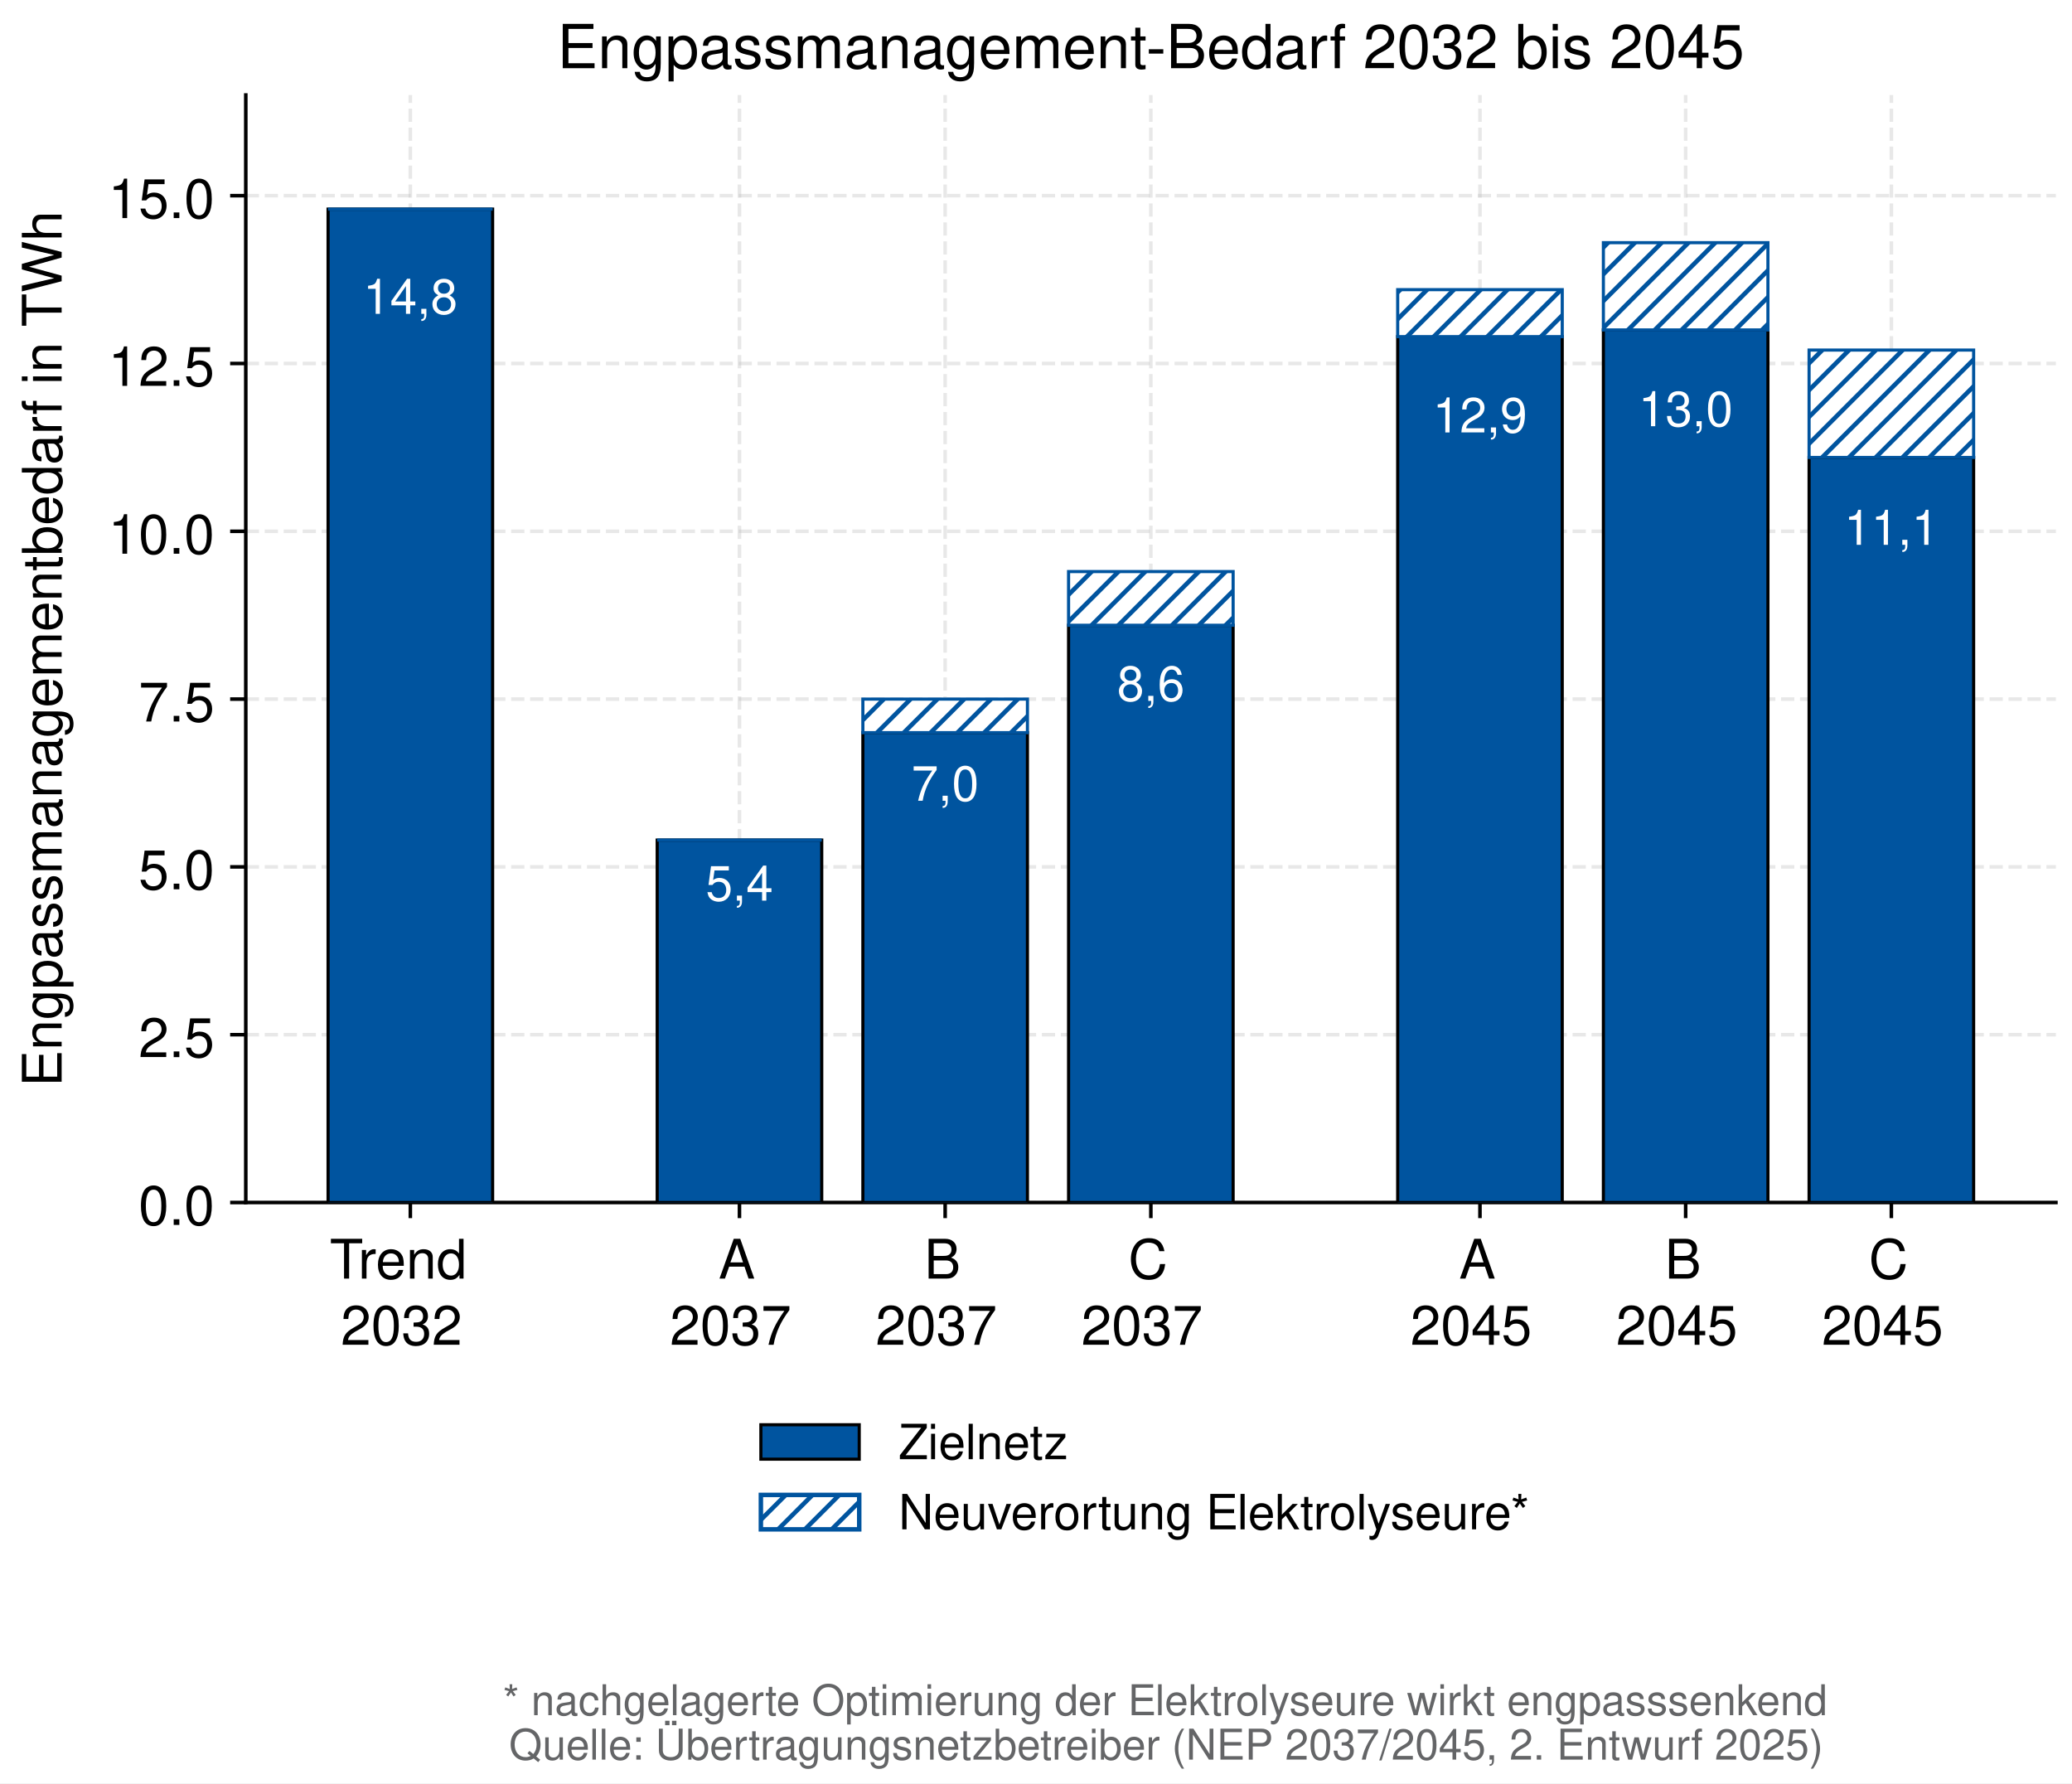
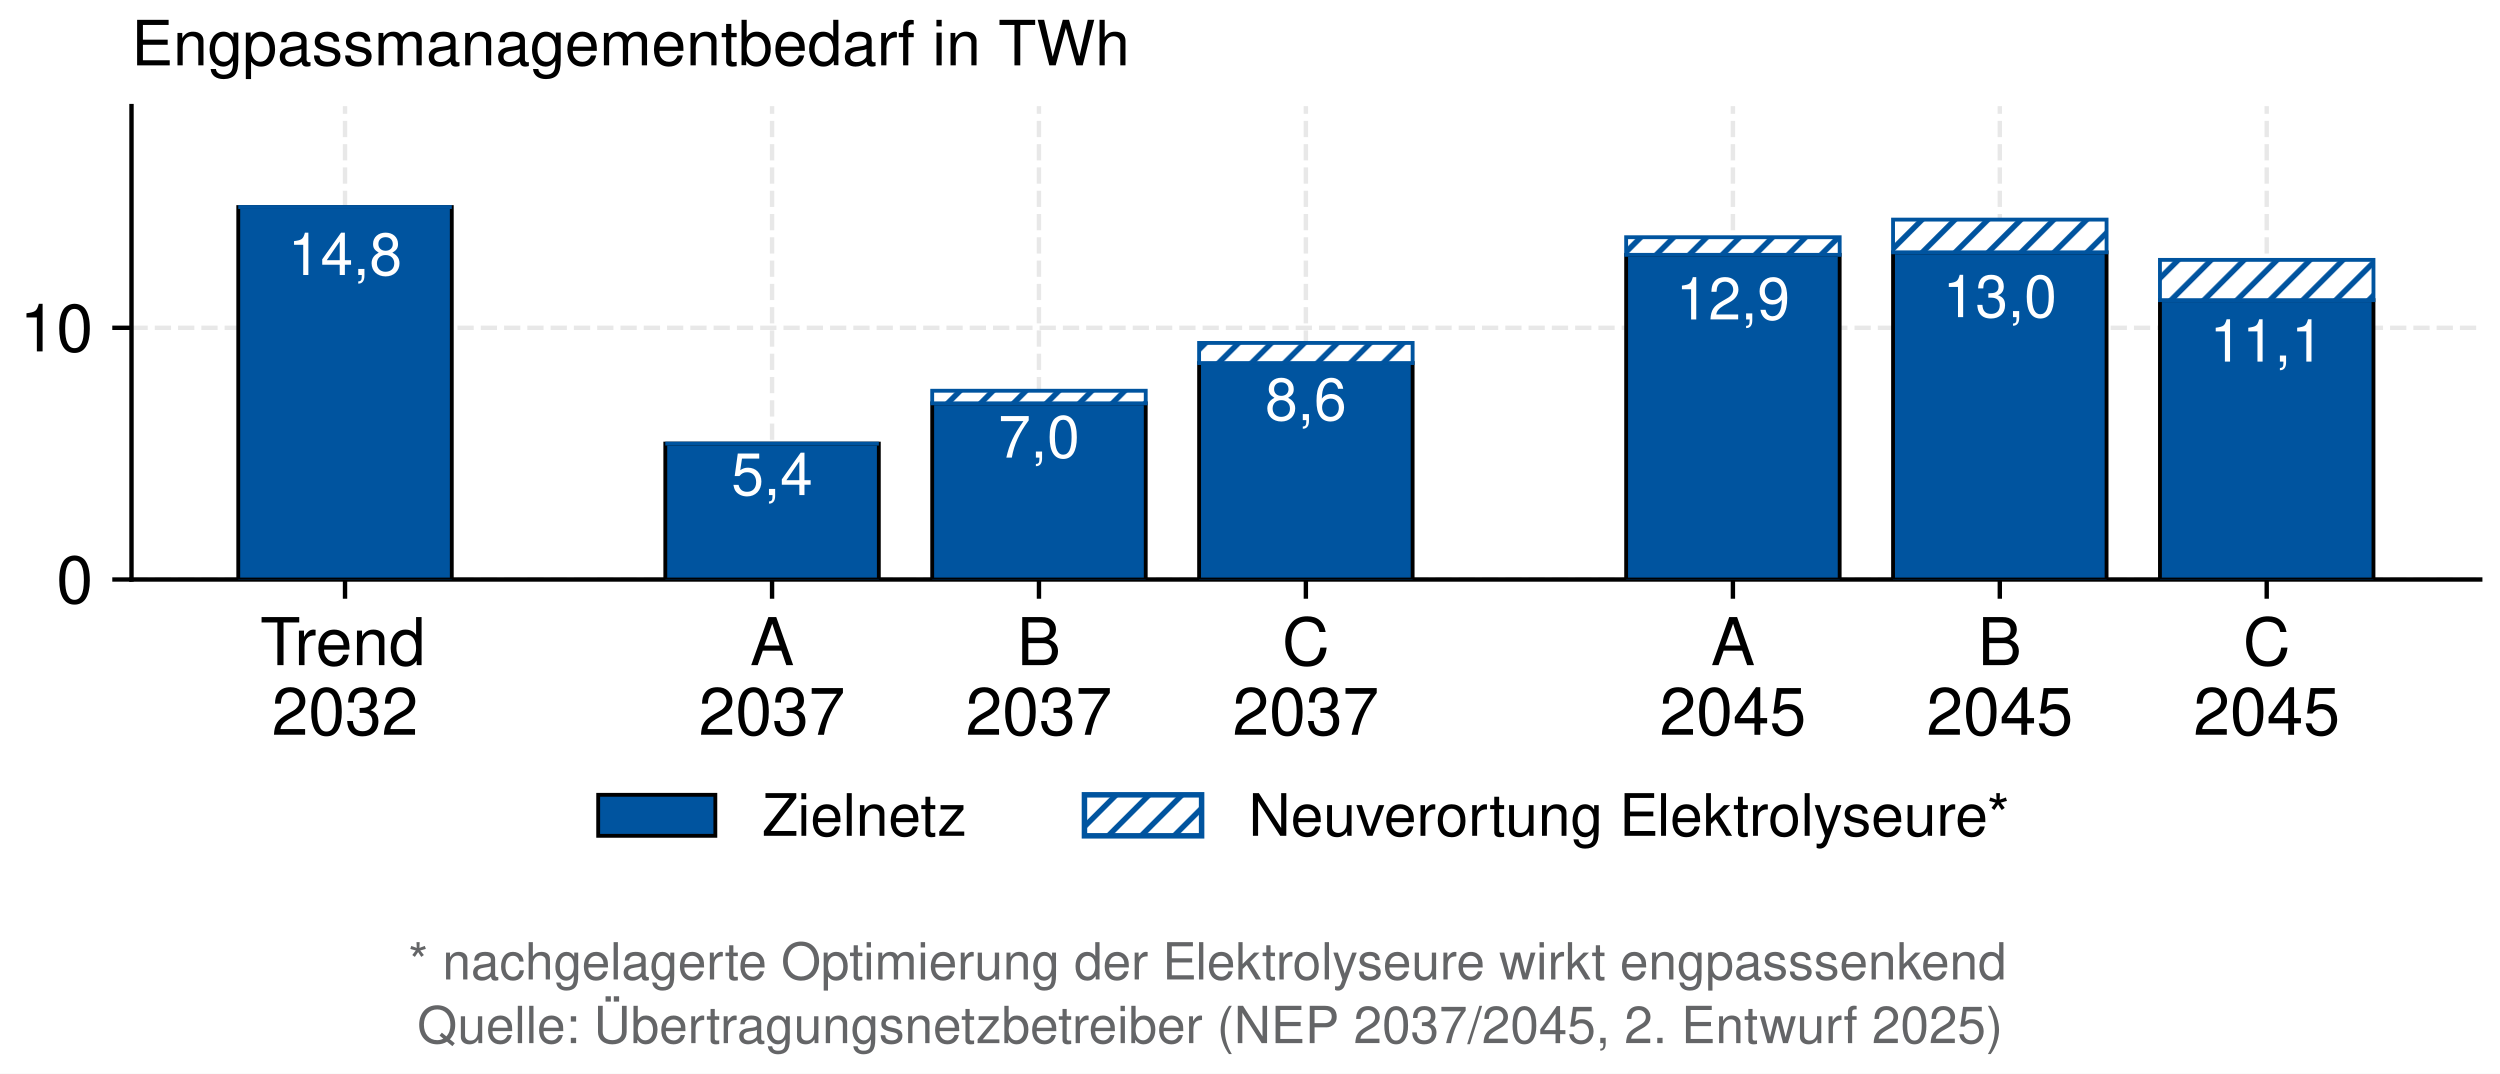
- <svg xmlns="http://www.w3.org/2000/svg" xmlns:xlink="http://www.w3.org/1999/xlink" width="463.503pt" height="398.818pt" viewBox="0 0 463.503 398.818" version="1.1">
+ <svg xmlns="http://www.w3.org/2000/svg" xmlns:xlink="http://www.w3.org/1999/xlink" width="455.244pt" height="195.519pt" viewBox="0 0 455.244 195.519" version="1.1">
  <defs>
    <style type="text/css">*{stroke-linejoin: round; stroke-linecap: butt}</style>
  </defs>
  <g id="figure_1">
    <g id="patch_1">
-       <path d="M 0 398.818  L 463.503 398.818  L 463.503 0  L 0 0  z " style="fill: #ffffff" />
+       <path d="M 0 195.519  L 455.244 195.519  L 455.244 0  L 0 0  z " style="fill: #ffffff" />
    </g>
    <g id="axes_1">
      <g id="patch_2">
-         <path d="M 54.983 268.934  L 459.903 268.934  L 459.903 21.247  L 54.983 21.247  z " style="fill: #ffffff" />
+         <path d="M 23.946 105.526  L 451.644 105.526  L 451.644 19.321  L 23.946 19.321  z " style="fill: #ffffff" />
      </g>
      <g id="matplotlib.axis_1">
        <g id="xtick_1">
          <g id="line2d_1">
-             <path d="M 91.794 268.934  L 91.794 21.247  " clip-path="url(#pac95b166a8)" style="fill: none; stroke-dasharray: 2.96,1.28; stroke-dashoffset: 0; stroke: #b0b0b0; stroke-opacity: 0.3; stroke-width: 0.8" />
+             <path d="M 62.828 105.526  L 62.828 19.321  " clip-path="url(#p4ff8985771)" style="fill: none; stroke-dasharray: 2.96,1.28; stroke-dashoffset: 0; stroke: #b0b0b0; stroke-opacity: 0.3; stroke-width: 0.8" />
          </g>
          <g id="line2d_2">
            <defs>
-               <path id="m0a7186b1b6" d="M 0 0  L 0 3.5  " style="stroke: #000000; stroke-width: 0.8" />
+               <path id="mec679606e9" d="M 0 0  L 0 3.5  " style="stroke: #000000; stroke-width: 0.8" />
            </defs>
            <g>
-               <use xlink:href="#m0a7186b1b6" x="91.794" y="268.934" style="stroke: #000000; stroke-width: 0.8" />
+               <use xlink:href="#mec679606e9" x="62.828" y="105.526" style="stroke: #000000; stroke-width: 0.8" />
            </g>
          </g>
          <g id="text_1">
-             <text style="font-size: 12.218px; font-family: 'Helvetica', 'Nimbus Sans', 'Arial', sans-serif" transform="translate(73.77263 285.9553)">Trend</text>
-             <text style="font-size: 12.218px; font-family: 'Helvetica', 'Nimbus Sans', 'Arial', sans-serif" transform="translate(76.22372 300.7629)">2032</text>
+             <text style="font-size: 12px; font-family: 'Helvetica', 'Nimbus Sans', 'Arial', sans-serif" transform="translate(47.38069 121.1157)">Trend</text>
+             <text style="font-size: 12px; font-family: 'Helvetica', 'Nimbus Sans', 'Arial', sans-serif" transform="translate(49.48162 133.8079)">2032</text>
          </g>
        </g>
        <g id="xtick_2">
          <g id="line2d_3">
-             <path d="M 165.416 268.934  L 165.416 21.247  " clip-path="url(#pac95b166a8)" style="fill: none; stroke-dasharray: 2.96,1.28; stroke-dashoffset: 0; stroke: #b0b0b0; stroke-opacity: 0.3; stroke-width: 0.8" />
+             <path d="M 140.591 105.526  L 140.591 19.321  " clip-path="url(#p4ff8985771)" style="fill: none; stroke-dasharray: 2.96,1.28; stroke-dashoffset: 0; stroke: #b0b0b0; stroke-opacity: 0.3; stroke-width: 0.8" />
          </g>
          <g id="line2d_4">
            <g>
-               <use xlink:href="#m0a7186b1b6" x="165.416" y="268.934" style="stroke: #000000; stroke-width: 0.8" />
+               <use xlink:href="#mec679606e9" x="140.591" y="105.526" style="stroke: #000000; stroke-width: 0.8" />
            </g>
          </g>
          <g id="text_2">
-             <text style="font-size: 12.218px; font-family: 'Helvetica', 'Nimbus Sans', 'Arial', sans-serif" transform="translate(160.7469 285.9553)">A</text>
-             <text style="font-size: 12.218px; font-family: 'Helvetica', 'Nimbus Sans', 'Arial', sans-serif" transform="translate(149.8455 300.7629)">2037</text>
+             <text style="font-size: 12px; font-family: 'Helvetica', 'Nimbus Sans', 'Arial', sans-serif" transform="translate(136.5889 121.1157)">A</text>
+             <text style="font-size: 12px; font-family: 'Helvetica', 'Nimbus Sans', 'Arial', sans-serif" transform="translate(127.2449 133.8079)">2037</text>
          </g>
        </g>
        <g id="xtick_3">
          <g id="line2d_5">
-             <path d="M 211.43 268.934  L 211.43 21.247  " clip-path="url(#pac95b166a8)" style="fill: none; stroke-dasharray: 2.96,1.28; stroke-dashoffset: 0; stroke: #b0b0b0; stroke-opacity: 0.3; stroke-width: 0.8" />
+             <path d="M 189.193 105.526  L 189.193 19.321  " clip-path="url(#p4ff8985771)" style="fill: none; stroke-dasharray: 2.96,1.28; stroke-dashoffset: 0; stroke: #b0b0b0; stroke-opacity: 0.3; stroke-width: 0.8" />
          </g>
          <g id="line2d_6">
            <g>
-               <use xlink:href="#m0a7186b1b6" x="211.43" y="268.934" style="stroke: #000000; stroke-width: 0.8" />
+               <use xlink:href="#mec679606e9" x="189.193" y="105.526" style="stroke: #000000; stroke-width: 0.8" />
            </g>
          </g>
          <g id="text_3">
-             <text style="font-size: 12.218px; font-family: 'Helvetica', 'Nimbus Sans', 'Arial', sans-serif" transform="translate(206.7606 285.9553)">B</text>
-             <text style="font-size: 12.218px; font-family: 'Helvetica', 'Nimbus Sans', 'Arial', sans-serif" transform="translate(195.8592 300.7629)">2037</text>
+             <text style="font-size: 12px; font-family: 'Helvetica', 'Nimbus Sans', 'Arial', sans-serif" transform="translate(185.191 121.1157)">B</text>
+             <text style="font-size: 12px; font-family: 'Helvetica', 'Nimbus Sans', 'Arial', sans-serif" transform="translate(175.8469 133.8079)">2037</text>
          </g>
        </g>
        <g id="xtick_4">
          <g id="line2d_7">
-             <path d="M 257.443 268.934  L 257.443 21.247  " clip-path="url(#pac95b166a8)" style="fill: none; stroke-dasharray: 2.96,1.28; stroke-dashoffset: 0; stroke: #b0b0b0; stroke-opacity: 0.3; stroke-width: 0.8" />
+             <path d="M 237.795 105.526  L 237.795 19.321  " clip-path="url(#p4ff8985771)" style="fill: none; stroke-dasharray: 2.96,1.28; stroke-dashoffset: 0; stroke: #b0b0b0; stroke-opacity: 0.3; stroke-width: 0.8" />
          </g>
          <g id="line2d_8">
            <g>
-               <use xlink:href="#m0a7186b1b6" x="257.443" y="268.934" style="stroke: #000000; stroke-width: 0.8" />
+               <use xlink:href="#mec679606e9" x="237.795" y="105.526" style="stroke: #000000; stroke-width: 0.8" />
            </g>
          </g>
          <g id="text_4">
-             <text style="font-size: 12.218px; font-family: 'Helvetica', 'Nimbus Sans', 'Arial', sans-serif" transform="translate(252.3881 285.9553)">C</text>
-             <text style="font-size: 12.218px; font-family: 'Helvetica', 'Nimbus Sans', 'Arial', sans-serif" transform="translate(241.8728 300.7629)">2037</text>
+             <text style="font-size: 12px; font-family: 'Helvetica', 'Nimbus Sans', 'Arial', sans-serif" transform="translate(233.4621 121.1157)">C</text>
+             <text style="font-size: 12px; font-family: 'Helvetica', 'Nimbus Sans', 'Arial', sans-serif" transform="translate(224.4489 133.8079)">2037</text>
          </g>
        </g>
        <g id="xtick_5">
          <g id="line2d_9">
-             <path d="M 331.065 268.934  L 331.065 21.247  " clip-path="url(#pac95b166a8)" style="fill: none; stroke-dasharray: 2.96,1.28; stroke-dashoffset: 0; stroke: #b0b0b0; stroke-opacity: 0.3; stroke-width: 0.8" />
+             <path d="M 315.558 105.526  L 315.558 19.321  " clip-path="url(#p4ff8985771)" style="fill: none; stroke-dasharray: 2.96,1.28; stroke-dashoffset: 0; stroke: #b0b0b0; stroke-opacity: 0.3; stroke-width: 0.8" />
          </g>
          <g id="line2d_10">
            <g>
-               <use xlink:href="#m0a7186b1b6" x="331.065" y="268.934" style="stroke: #000000; stroke-width: 0.8" />
+               <use xlink:href="#mec679606e9" x="315.558" y="105.526" style="stroke: #000000; stroke-width: 0.8" />
            </g>
          </g>
          <g id="text_5">
-             <text style="font-size: 12.218px; font-family: 'Helvetica', 'Nimbus Sans', 'Arial', sans-serif" transform="translate(326.396 285.9553)">A</text>
-             <text style="font-size: 12.218px; font-family: 'Helvetica', 'Nimbus Sans', 'Arial', sans-serif" transform="translate(315.4946 300.7629)">2045</text>
+             <text style="font-size: 12px; font-family: 'Helvetica', 'Nimbus Sans', 'Arial', sans-serif" transform="translate(311.5562 121.1157)">A</text>
+             <text style="font-size: 12px; font-family: 'Helvetica', 'Nimbus Sans', 'Arial', sans-serif" transform="translate(302.2122 133.8079)">2045</text>
          </g>
        </g>
        <g id="xtick_6">
          <g id="line2d_11">
-             <path d="M 377.079 268.934  L 377.079 21.247  " clip-path="url(#pac95b166a8)" style="fill: none; stroke-dasharray: 2.96,1.28; stroke-dashoffset: 0; stroke: #b0b0b0; stroke-opacity: 0.3; stroke-width: 0.8" />
+             <path d="M 364.16 105.526  L 364.16 19.321  " clip-path="url(#p4ff8985771)" style="fill: none; stroke-dasharray: 2.96,1.28; stroke-dashoffset: 0; stroke: #b0b0b0; stroke-opacity: 0.3; stroke-width: 0.8" />
          </g>
          <g id="line2d_12">
            <g>
-               <use xlink:href="#m0a7186b1b6" x="377.079" y="268.934" style="stroke: #000000; stroke-width: 0.8" />
+               <use xlink:href="#mec679606e9" x="364.16" y="105.526" style="stroke: #000000; stroke-width: 0.8" />
            </g>
          </g>
          <g id="text_6">
-             <text style="font-size: 12.218px; font-family: 'Helvetica', 'Nimbus Sans', 'Arial', sans-serif" transform="translate(372.4097 285.9553)">B</text>
-             <text style="font-size: 12.218px; font-family: 'Helvetica', 'Nimbus Sans', 'Arial', sans-serif" transform="translate(361.5083 300.7629)">2045</text>
+             <text style="font-size: 12px; font-family: 'Helvetica', 'Nimbus Sans', 'Arial', sans-serif" transform="translate(360.1583 121.1157)">B</text>
+             <text style="font-size: 12px; font-family: 'Helvetica', 'Nimbus Sans', 'Arial', sans-serif" transform="translate(350.8142 133.8079)">2045</text>
          </g>
        </g>
        <g id="xtick_7">
          <g id="line2d_13">
-             <path d="M 423.093 268.934  L 423.093 21.247  " clip-path="url(#pac95b166a8)" style="fill: none; stroke-dasharray: 2.96,1.28; stroke-dashoffset: 0; stroke: #b0b0b0; stroke-opacity: 0.3; stroke-width: 0.8" />
+             <path d="M 412.762 105.526  L 412.762 19.321  " clip-path="url(#p4ff8985771)" style="fill: none; stroke-dasharray: 2.96,1.28; stroke-dashoffset: 0; stroke: #b0b0b0; stroke-opacity: 0.3; stroke-width: 0.8" />
          </g>
          <g id="line2d_14">
            <g>
-               <use xlink:href="#m0a7186b1b6" x="423.093" y="268.934" style="stroke: #000000; stroke-width: 0.8" />
+               <use xlink:href="#mec679606e9" x="412.762" y="105.526" style="stroke: #000000; stroke-width: 0.8" />
            </g>
          </g>
          <g id="text_7">
-             <text style="font-size: 12.218px; font-family: 'Helvetica', 'Nimbus Sans', 'Arial', sans-serif" transform="translate(418.0372 285.9553)">C</text>
-             <text style="font-size: 12.218px; font-family: 'Helvetica', 'Nimbus Sans', 'Arial', sans-serif" transform="translate(407.5219 300.7629)">2045</text>
+             <text style="font-size: 12px; font-family: 'Helvetica', 'Nimbus Sans', 'Arial', sans-serif" transform="translate(408.4294 121.1157)">C</text>
+             <text style="font-size: 12px; font-family: 'Helvetica', 'Nimbus Sans', 'Arial', sans-serif" transform="translate(399.4162 133.8079)">2045</text>
          </g>
        </g>
      </g>
      <g id="matplotlib.axis_2">
        <g id="ytick_1">
          <g id="line2d_15">
-             <path d="M 54.983 268.934  L 459.903 268.934  " clip-path="url(#pac95b166a8)" style="fill: none; stroke-dasharray: 2.96,1.28; stroke-dashoffset: 0; stroke: #b0b0b0; stroke-opacity: 0.3; stroke-width: 0.8" />
+             <path d="M 23.946 105.526  L 451.644 105.526  " clip-path="url(#p4ff8985771)" style="fill: none; stroke-dasharray: 2.96,1.28; stroke-dashoffset: 0; stroke: #b0b0b0; stroke-opacity: 0.3; stroke-width: 0.8" />
          </g>
          <g id="line2d_16">
            <defs>
-               <path id="m43d8737e36" d="M 0 0  L -3.5 0  " style="stroke: #000000; stroke-width: 0.8" />
+               <path id="m28952cc0bf" d="M 0 0  L -3.5 0  " style="stroke: #000000; stroke-width: 0.8" />
            </defs>
            <g>
-               <use xlink:href="#m43d8737e36" x="54.983" y="268.934" style="stroke: #000000; stroke-width: 0.8" />
+               <use xlink:href="#m28952cc0bf" x="23.946" y="105.526" style="stroke: #000000; stroke-width: 0.8" />
            </g>
          </g>
          <g id="text_8">
-             <text style="font-size: 12.218px; font-family: 'Helvetica', 'Nimbus Sans', 'Arial', sans-serif; text-anchor: end" x="47.983" y="273.945" transform="rotate(-0 47.98344 273.9448)">0.0</text>
+             <text style="font-size: 12px; font-family: 'Helvetica', 'Nimbus Sans', 'Arial', sans-serif; text-anchor: end" x="16.946" y="109.821" transform="rotate(-0 16.94625 109.821)">0</text>
          </g>
        </g>
        <g id="ytick_2">
          <g id="line2d_17">
-             <path d="M 54.983 231.406  L 459.903 231.406  " clip-path="url(#pac95b166a8)" style="fill: none; stroke-dasharray: 2.96,1.28; stroke-dashoffset: 0; stroke: #b0b0b0; stroke-opacity: 0.3; stroke-width: 0.8" />
+             <path d="M 23.946 59.697  L 451.644 59.697  " clip-path="url(#p4ff8985771)" style="fill: none; stroke-dasharray: 2.96,1.28; stroke-dashoffset: 0; stroke: #b0b0b0; stroke-opacity: 0.3; stroke-width: 0.8" />
          </g>
          <g id="line2d_18">
            <g>
-               <use xlink:href="#m43d8737e36" x="54.983" y="231.406" style="stroke: #000000; stroke-width: 0.8" />
+               <use xlink:href="#m28952cc0bf" x="23.946" y="59.697" style="stroke: #000000; stroke-width: 0.8" />
            </g>
          </g>
          <g id="text_9">
-             <text style="font-size: 12.218px; font-family: 'Helvetica', 'Nimbus Sans', 'Arial', sans-serif; text-anchor: end" x="47.983" y="236.417" transform="rotate(-0 47.98344 236.4165)">2.5</text>
-           </g>
-         </g>
-         <g id="ytick_3">
-           <g id="line2d_19">
-             <path d="M 54.983 193.878  L 459.903 193.878  " clip-path="url(#pac95b166a8)" style="fill: none; stroke-dasharray: 2.96,1.28; stroke-dashoffset: 0; stroke: #b0b0b0; stroke-opacity: 0.3; stroke-width: 0.8" />
-           </g>
-           <g id="line2d_20">
-             <g>
-               <use xlink:href="#m43d8737e36" x="54.983" y="193.878" style="stroke: #000000; stroke-width: 0.8" />
-             </g>
-           </g>
-           <g id="text_10">
-             <text style="font-size: 12.218px; font-family: 'Helvetica', 'Nimbus Sans', 'Arial', sans-serif; text-anchor: end" x="47.983" y="198.888" transform="rotate(-0 47.98344 198.8882)">5.0</text>
-           </g>
-         </g>
-         <g id="ytick_4">
-           <g id="line2d_21">
-             <path d="M 54.983 156.349  L 459.903 156.349  " clip-path="url(#pac95b166a8)" style="fill: none; stroke-dasharray: 2.96,1.28; stroke-dashoffset: 0; stroke: #b0b0b0; stroke-opacity: 0.3; stroke-width: 0.8" />
-           </g>
-           <g id="line2d_22">
-             <g>
-               <use xlink:href="#m43d8737e36" x="54.983" y="156.349" style="stroke: #000000; stroke-width: 0.8" />
-             </g>
-           </g>
-           <g id="text_11">
-             <text style="font-size: 12.218px; font-family: 'Helvetica', 'Nimbus Sans', 'Arial', sans-serif; text-anchor: end" x="47.983" y="161.36" transform="rotate(-0 47.98344 161.3599)">7.5</text>
-           </g>
-         </g>
-         <g id="ytick_5">
-           <g id="line2d_23">
-             <path d="M 54.983 118.821  L 459.903 118.821  " clip-path="url(#pac95b166a8)" style="fill: none; stroke-dasharray: 2.96,1.28; stroke-dashoffset: 0; stroke: #b0b0b0; stroke-opacity: 0.3; stroke-width: 0.8" />
-           </g>
-           <g id="line2d_24">
-             <g>
-               <use xlink:href="#m43d8737e36" x="54.983" y="118.821" style="stroke: #000000; stroke-width: 0.8" />
-             </g>
-           </g>
-           <g id="text_12">
-             <text style="font-size: 12.218px; font-family: 'Helvetica', 'Nimbus Sans', 'Arial', sans-serif; text-anchor: end" x="47.983" y="123.832" transform="rotate(-0 47.98344 123.8316)">10.0</text>
-           </g>
-         </g>
-         <g id="ytick_6">
-           <g id="line2d_25">
-             <path d="M 54.983 81.293  L 459.903 81.293  " clip-path="url(#pac95b166a8)" style="fill: none; stroke-dasharray: 2.96,1.28; stroke-dashoffset: 0; stroke: #b0b0b0; stroke-opacity: 0.3; stroke-width: 0.8" />
-           </g>
-           <g id="line2d_26">
-             <g>
-               <use xlink:href="#m43d8737e36" x="54.983" y="81.293" style="stroke: #000000; stroke-width: 0.8" />
-             </g>
-           </g>
-           <g id="text_13">
-             <text style="font-size: 12.218px; font-family: 'Helvetica', 'Nimbus Sans', 'Arial', sans-serif; text-anchor: end" x="47.983" y="86.303" transform="rotate(-0 47.98344 86.30327)">12.5</text>
-           </g>
-         </g>
-         <g id="ytick_7">
-           <g id="line2d_27">
-             <path d="M 54.983 43.764  L 459.903 43.764  " clip-path="url(#pac95b166a8)" style="fill: none; stroke-dasharray: 2.96,1.28; stroke-dashoffset: 0; stroke: #b0b0b0; stroke-opacity: 0.3; stroke-width: 0.8" />
-           </g>
-           <g id="line2d_28">
-             <g>
-               <use xlink:href="#m43d8737e36" x="54.983" y="43.764" style="stroke: #000000; stroke-width: 0.8" />
-             </g>
-           </g>
-           <g id="text_14">
-             <text style="font-size: 12.218px; font-family: 'Helvetica', 'Nimbus Sans', 'Arial', sans-serif; text-anchor: end" x="47.983" y="48.775" transform="rotate(-0 47.98344 48.77496)">15.0</text>
-           </g>
-         </g>
-         <g id="text_15">
-           <text style="font-size: 12.218px; font-family: 'Helvetica', 'Nimbus Sans', 'Arial', sans-serif; text-anchor: middle" x="13.792" y="145.091" transform="rotate(-90 13.79156 145.0909)">Engpassmanagementbedarf in TWh</text>
+             <text style="font-size: 12px; font-family: 'Helvetica', 'Nimbus Sans', 'Arial', sans-serif; text-anchor: end" x="16.946" y="63.992" transform="rotate(-0 16.94625 63.99163)">10</text>
+           </g>
        </g>
      </g>
      <g id="patch_3">
-         <path d="M 54.983 268.934  L 54.983 21.247  " style="fill: none; stroke: #000000; stroke-width: 0.8; stroke-linejoin: miter; stroke-linecap: square" />
+         <path d="M 23.946 105.526  L 23.946 19.321  " style="fill: none; stroke: #000000; stroke-width: 0.8; stroke-linejoin: miter; stroke-linecap: square" />
      </g>
      <g id="patch_4">
-         <path d="M 54.983 268.934  L 459.903 268.934  " style="fill: none; stroke: #000000; stroke-width: 0.8; stroke-linejoin: miter; stroke-linecap: square" />
+         <path d="M 23.946 105.526  L 451.644 105.526  " style="fill: none; stroke: #000000; stroke-width: 0.8; stroke-linejoin: miter; stroke-linecap: square" />
      </g>
      <g id="patch_5">
-         <path d="M 73.389 268.934  L 110.2 268.934  L 110.2 46.767  L 73.389 46.767  z " clip-path="url(#pac95b166a8)" style="fill: #00549f; stroke: #000000; stroke-width: 0.7; stroke-linejoin: miter" />
+         <path d="M 43.387 105.526  L 82.269 105.526  L 82.269 37.699  L 43.387 37.699  z " clip-path="url(#p4ff8985771)" style="fill: #00549f; stroke: #000000; stroke-width: 0.7; stroke-linejoin: miter" />
      </g>
      <g id="patch_6">
-         <path d="M 147.011 268.934  L 183.822 268.934  L 183.822 187.873  L 147.011 187.873  z " clip-path="url(#pac95b166a8)" style="fill: #00549f; stroke: #000000; stroke-width: 0.7; stroke-linejoin: miter" />
+         <path d="M 121.15 105.526  L 160.032 105.526  L 160.032 80.778  L 121.15 80.778  z " clip-path="url(#p4ff8985771)" style="fill: #00549f; stroke: #000000; stroke-width: 0.7; stroke-linejoin: miter" />
      </g>
      <g id="patch_7">
-         <path d="M 193.024 268.934  L 229.835 268.934  L 229.835 163.855  L 193.024 163.855  z " clip-path="url(#pac95b166a8)" style="fill: #00549f; stroke: #000000; stroke-width: 0.7; stroke-linejoin: miter" />
+         <path d="M 169.752 105.526  L 208.634 105.526  L 208.634 73.446  L 169.752 73.446  z " clip-path="url(#p4ff8985771)" style="fill: #00549f; stroke: #000000; stroke-width: 0.7; stroke-linejoin: miter" />
      </g>
      <g id="patch_8">
-         <path d="M 239.038 268.934  L 275.849 268.934  L 275.849 139.837  L 239.038 139.837  z " clip-path="url(#pac95b166a8)" style="fill: #00549f; stroke: #000000; stroke-width: 0.7; stroke-linejoin: miter" />
+         <path d="M 218.354 105.526  L 257.236 105.526  L 257.236 66.113  L 218.354 66.113  z " clip-path="url(#p4ff8985771)" style="fill: #00549f; stroke: #000000; stroke-width: 0.7; stroke-linejoin: miter" />
      </g>
      <g id="patch_9">
-         <path d="M 312.66 268.934  L 349.471 268.934  L 349.471 75.288  L 312.66 75.288  z " clip-path="url(#pac95b166a8)" style="fill: #00549f; stroke: #000000; stroke-width: 0.7; stroke-linejoin: miter" />
+         <path d="M 296.118 105.526  L 334.999 105.526  L 334.999 46.406  L 296.118 46.406  z " clip-path="url(#p4ff8985771)" style="fill: #00549f; stroke: #000000; stroke-width: 0.7; stroke-linejoin: miter" />
      </g>
      <g id="patch_10">
-         <path d="M 358.673 268.934  L 395.484 268.934  L 395.484 73.787  L 358.673 73.787  z " clip-path="url(#pac95b166a8)" style="fill: #00549f; stroke: #000000; stroke-width: 0.7; stroke-linejoin: miter" />
+         <path d="M 344.72 105.526  L 383.601 105.526  L 383.601 45.948  L 344.72 45.948  z " clip-path="url(#p4ff8985771)" style="fill: #00549f; stroke: #000000; stroke-width: 0.7; stroke-linejoin: miter" />
      </g>
      <g id="patch_11">
-         <path d="M 404.687 268.934  L 441.498 268.934  L 441.498 102.309  L 404.687 102.309  z " clip-path="url(#pac95b166a8)" style="fill: #00549f; stroke: #000000; stroke-width: 0.7; stroke-linejoin: miter" />
+         <path d="M 393.322 105.526  L 432.203 105.526  L 432.203 54.656  L 393.322 54.656  z " clip-path="url(#p4ff8985771)" style="fill: #00549f; stroke: #000000; stroke-width: 0.7; stroke-linejoin: miter" />
      </g>
      <g id="patch_12">
-         <path d="M 73.389 46.767  L 110.2 46.767  L 110.2 46.767  L 73.389 46.767  z " clip-path="url(#pac95b166a8)" style="fill: url(#h8d0c86270a); stroke: #00549f; stroke-width: 0.7; stroke-linejoin: miter" />
+         <path d="M 43.387 37.699  L 82.269 37.699  L 82.269 37.699  L 43.387 37.699  z " clip-path="url(#p4ff8985771)" style="fill: url(#hadeb744eab); stroke: #00549f; stroke-width: 0.7; stroke-linejoin: miter" />
      </g>
      <g id="patch_13">
-         <path d="M 147.011 187.873  L 183.822 187.873  L 183.822 187.873  L 147.011 187.873  z " clip-path="url(#pac95b166a8)" style="fill: url(#h8d0c86270a); stroke: #00549f; stroke-width: 0.7; stroke-linejoin: miter" />
+         <path d="M 121.15 80.778  L 160.032 80.778  L 160.032 80.778  L 121.15 80.778  z " clip-path="url(#p4ff8985771)" style="fill: url(#hadeb744eab); stroke: #00549f; stroke-width: 0.7; stroke-linejoin: miter" />
      </g>
      <g id="patch_14">
-         <path d="M 193.024 163.855  L 229.835 163.855  L 229.835 156.349  L 193.024 156.349  z " clip-path="url(#pac95b166a8)" style="fill: url(#h8d0c86270a); stroke: #00549f; stroke-width: 0.7; stroke-linejoin: miter" />
+         <path d="M 169.752 73.446  L 208.634 73.446  L 208.634 71.154  L 169.752 71.154  z " clip-path="url(#p4ff8985771)" style="fill: url(#hadeb744eab); stroke: #00549f; stroke-width: 0.7; stroke-linejoin: miter" />
      </g>
      <g id="patch_15">
-         <path d="M 239.038 139.837  L 275.849 139.837  L 275.849 127.828  L 239.038 127.828  z " clip-path="url(#pac95b166a8)" style="fill: url(#h8d0c86270a); stroke: #00549f; stroke-width: 0.7; stroke-linejoin: miter" />
+         <path d="M 218.354 66.113  L 257.236 66.113  L 257.236 62.447  L 218.354 62.447  z " clip-path="url(#p4ff8985771)" style="fill: url(#hadeb744eab); stroke: #00549f; stroke-width: 0.7; stroke-linejoin: miter" />
      </g>
      <g id="patch_16">
-         <path d="M 312.66 75.288  L 349.471 75.288  L 349.471 64.78  L 312.66 64.78  z " clip-path="url(#pac95b166a8)" style="fill: url(#h8d0c86270a); stroke: #00549f; stroke-width: 0.7; stroke-linejoin: miter" />
+         <path d="M 296.118 46.406  L 334.999 46.406  L 334.999 43.198  L 296.118 43.198  z " clip-path="url(#p4ff8985771)" style="fill: url(#hadeb744eab); stroke: #00549f; stroke-width: 0.7; stroke-linejoin: miter" />
      </g>
      <g id="patch_17">
-         <path d="M 358.673 73.787  L 395.484 73.787  L 395.484 54.272  L 358.673 54.272  z " clip-path="url(#pac95b166a8)" style="fill: url(#h8d0c86270a); stroke: #00549f; stroke-width: 0.7; stroke-linejoin: miter" />
+         <path d="M 344.72 45.948  L 383.601 45.948  L 383.601 39.99  L 344.72 39.99  z " clip-path="url(#p4ff8985771)" style="fill: url(#hadeb744eab); stroke: #00549f; stroke-width: 0.7; stroke-linejoin: miter" />
      </g>
      <g id="patch_18">
-         <path d="M 404.687 102.309  L 441.498 102.309  L 441.498 78.291  L 404.687 78.291  z " clip-path="url(#pac95b166a8)" style="fill: url(#h8d0c86270a); stroke: #00549f; stroke-width: 0.7; stroke-linejoin: miter" />
+         <path d="M 393.322 54.656  L 432.203 54.656  L 432.203 47.323  L 393.322 47.323  z " clip-path="url(#p4ff8985771)" style="fill: url(#hadeb744eab); stroke: #00549f; stroke-width: 0.7; stroke-linejoin: miter" />
+       </g>
+       <g id="text_10">
+         <g transform="translate(23.94625 11.90222) scale(0.12 -0.12)">
+           <defs>
+             <path id="NimbusSanL-Regu-45" d="M 1171 2112  L 3712 2112  L 3712 2636  L 1171 2636  L 1171 4147  L 3808 4147  L 3808 4672  L 576 4672  L 576 0  L 3923 0  L 3923 524  L 1171 524  L 1171 2112  z " transform="scale(0.015625)" />
+             <path id="NimbusSanL-Regu-6e" d="M 448 3328  L 448 0  L 986 0  L 986 1835  C 986 2539 1344 2988 1894 2988  C 2317 2988 2586 2732 2586 2328  L 2586 0  L 3117 0  L 3117 2539  C 3117 3097 2701 3456 2054 3456  C 1555 3456 1235 3263 941 2796  L 941 3328  L 448 3328  z " transform="scale(0.015625)" />
+             <path id="NimbusSanL-Regu-67" d="M 2637 3359  L 2637 2873  C 2368 3270 2042 3456 1613 3456  C 762 3456 186 2714 186 1632  C 186 1084 333 638 608 320  C 858 38 1216 -128 1568 -128  C 1990 -128 2285 51 2586 473  L 2586 300  C 2586 -155 2528 -441 2394 -634  C 2253 -841 1978 -960 1651 -960  C 1408 -960 1190 -894 1043 -774  C 922 -674 870 -581 838 -375  L 294 -375  C 352 -1031 845 -1408 1632 -1408  C 2131 -1408 2560 -1248 2778 -980  C 3034 -661 3130 -222 3130 568  L 3130 3359  L 2637 3359  z M 1670 2963  C 2246 2963 2586 2479 2586 1644  C 2586 848 2240 364 1677 364  C 1094 364 742 855 742 1663  C 742 2466 1101 2963 1670 2963  z " transform="scale(0.015625)" />
+             <path id="NimbusSanL-Regu-70" d="M 346 -1408  L 883 -1408  L 883 371  C 1165 25 1478 -128 1914 -128  C 2778 -128 3347 568 3347 1632  C 3347 2752 2797 3456 1907 3456  C 1453 3456 1088 3251 838 2854  L 838 3359  L 346 3359  L 346 -1408  z M 1818 2956  C 2406 2956 2790 2440 2790 1644  C 2790 887 2400 371 1818 371  C 1254 371 883 880 883 1663  C 883 2447 1254 2956 1818 2956  z " transform="scale(0.015625)" />
+             <path id="NimbusSanL-Regu-61" d="M 3424 332  C 3366 320 3341 320 3309 320  C 3123 320 3021 415 3021 581  L 3021 2542  C 3021 3135 2586 3456 1760 3456  C 1274 3456 870 3315 646 3065  C 493 2893 429 2702 416 2370  L 954 2370  C 998 2778 1242 2963 1741 2963  C 2221 2963 2490 2784 2490 2466  L 2490 2326  C 2490 2103 2355 2007 1933 1956  C 1178 1861 1062 1835 858 1753  C 467 1593 269 1294 269 861  C 269 256 691 -128 1370 -128  C 1792 -128 2131 19 2509 364  C 2547 25 2714 -128 3059 -128  C 3168 -128 3251 -116 3424 -71  L 3424 332  z M 2490 1071  C 2490 893 2438 785 2278 638  C 2061 441 1798 339 1485 339  C 1069 339 826 536 826 874  C 826 1224 1062 1402 1632 1485  C 2195 1562 2310 1587 2490 1670  L 2490 1071  z " transform="scale(0.015625)" />
+             <path id="NimbusSanL-Regu-73" d="M 2803 2428  C 2797 3084 2362 3456 1587 3456  C 806 3456 301 3052 301 2434  C 301 1912 570 1663 1363 1472  L 1862 1351  C 2234 1262 2381 1129 2381 887  C 2381 574 2067 364 1600 364  C 1312 364 1069 447 934 587  C 851 683 813 778 781 1014  L 218 1014  C 243 243 678 -128 1555 -128  C 2400 -128 2938 288 2938 931  C 2938 1428 2656 1702 1990 1861  L 1478 1982  C 1043 2084 858 2224 858 2459  C 858 2765 1133 2963 1568 2963  C 1997 2963 2227 2778 2240 2428  L 2803 2428  z " transform="scale(0.015625)" />
+             <path id="NimbusSanL-Regu-6d" d="M 448 3328  L 448 0  L 986 0  L 986 2089  C 986 2597 1338 2988 1773 2988  C 2170 2988 2394 2744 2394 2315  L 2394 0  L 2931 0  L 2931 2109  C 2931 2597 3283 2988 3718 2988  C 4109 2988 4339 2738 4339 2315  L 4339 0  L 4877 0  L 4877 2520  C 4877 3123 4531 3456 3904 3456  C 3456 3456 3187 3321 2874 2943  C 2675 3302 2406 3456 1971 3456  C 1523 3456 1229 3289 941 2886  L 941 3328  L 448 3328  z " transform="scale(0.015625)" />
+             <path id="NimbusSanL-Regu-65" d="M 3283 1484  C 3283 1998 3245 2311 3149 2565  C 2931 3123 2419 3456 1792 3456  C 858 3456 256 2734 256 1619  C 256 545 838 -128 1779 -128  C 2547 -128 3078 307 3213 1018  L 2675 1018  C 2528 588 2227 364 1798 364  C 1459 364 1171 514 992 787  C 864 974 819 1161 813 1484  L 3283 1484  z M 826 1920  C 870 2552 1248 2963 1786 2963  C 2310 2963 2714 2519 2714 1959  C 2714 1946 2714 1933 2707 1920  L 826 1920  z " transform="scale(0.015625)" />
+             <path id="NimbusSanL-Regu-74" d="M 1626 3328  L 1075 3328  L 1075 4249  L 544 4249  L 544 3328  L 90 3328  L 90 2892  L 544 2892  L 544 402  C 544 64 774 -128 1190 -128  C 1318 -128 1446 -116 1626 -84  L 1626 364  C 1555 345 1472 339 1370 339  C 1139 339 1075 402 1075 634  L 1075 2892  L 1626 2892  L 1626 3328  z " transform="scale(0.015625)" />
+             <path id="NimbusSanL-Regu-62" d="M 346 4672  L 346 19  L 826 19  L 826 447  C 1082 57 1421 -128 1888 -128  C 2771 -128 3347 594 3347 1702  C 3347 2784 2797 3456 1914 3456  C 1453 3456 1126 3283 877 2905  L 877 4672  L 346 4672  z M 1811 2956  C 2406 2956 2790 2440 2790 1644  C 2790 887 2394 371 1811 371  C 1248 371 877 880 877 1663  C 877 2447 1248 2956 1811 2956  z " transform="scale(0.015625)" />
+             <path id="NimbusSanL-Regu-64" d="M 3168 4672  L 2637 4672  L 2637 2937  C 2413 3276 2054 3456 1606 3456  C 736 3456 166 2759 166 1695  C 166 568 723 -128 1626 -128  C 2086 -128 2406 44 2694 460  L 2694 19  L 3168 19  L 3168 4672  z M 1696 2956  C 2272 2956 2637 2447 2637 1651  C 2637 880 2266 371 1702 371  C 1114 371 723 887 723 1663  C 723 2440 1114 2956 1696 2956  z " transform="scale(0.015625)" />
+             <path id="NimbusSanL-Regu-72" d="M 442 3328  L 442 0  L 979 0  L 979 1727  C 979 2203 1101 2514 1357 2698  C 1523 2819 1683 2857 2054 2863  L 2054 3404  C 1965 3449 1920 3456 1850 3456  C 1504 3456 1242 3251 934 2750  L 934 3328  L 442 3328  z " transform="scale(0.015625)" />
+             <path id="NimbusSanL-Regu-66" d="M 1651 3328  L 1094 3328  L 1094 3860  C 1094 4087 1222 4204 1466 4204  C 1510 4204 1530 4204 1651 4198  L 1651 4639  C 1530 4665 1459 4672 1350 4672  C 858 4672 563 4390 563 3905  L 563 3328  L 115 3328  L 115 2892  L 563 2892  L 563 0  L 1094 0  L 1094 2892  L 1651 2892  L 1651 3328  z " transform="scale(0.015625)" />
+             <path id="NimbusSanL-Regu-69" d="M 960 3358  L 429 3358  L 429 0  L 960 0  L 960 3358  z M 960 4672  L 422 4672  L 422 3999  L 960 3999  L 960 4672  z " transform="scale(0.015625)" />
+             <path id="NimbusSanL-Regu-54" d="M 2266 4147  L 3795 4147  L 3795 4672  L 134 4672  L 134 4147  L 1670 4147  L 1670 0  L 2266 0  L 2266 4147  z " transform="scale(0.015625)" />
+             <path id="NimbusSanL-Regu-57" d="M 4762 0  L 5946 4672  L 5280 4672  L 4422 877  L 3360 4672  L 2720 4672  L 1683 877  L 806 4672  L 141 4672  L 1338 0  L 1990 0  L 3034 3838  L 4109 0  L 4762 0  z " transform="scale(0.015625)" />
+             <path id="NimbusSanL-Regu-68" d="M 448 4672  L 448 0  L 979 0  L 979 1853  C 979 2539 1338 2988 1888 2988  C 2061 2988 2234 2930 2362 2834  C 2515 2725 2579 2565 2579 2328  L 2579 0  L 3110 0  L 3110 2539  C 3110 3103 2707 3456 2054 3456  C 1581 3456 1293 3308 979 2898  L 979 4672  L 448 4672  z " transform="scale(0.015625)" />
+           </defs>
+           <use xlink:href="#NimbusSanL-Regu-45" transform="scale(0.946448)" />
+           <use xlink:href="#NimbusSanL-Regu-6e" transform="translate(63.12732 0) scale(0.946448)" />
+           <use xlink:href="#NimbusSanL-Regu-67" transform="translate(115.7492 0) scale(0.946448)" />
+           <use xlink:href="#NimbusSanL-Regu-70" transform="translate(168.3712 0) scale(0.946448)" />
+           <use xlink:href="#NimbusSanL-Regu-61" transform="translate(220.9931 0) scale(0.946448)" />
+           <use xlink:href="#NimbusSanL-Regu-73" transform="translate(273.615 0) scale(0.946448)" />
+           <use xlink:href="#NimbusSanL-Regu-73" transform="translate(320.9374 0) scale(0.946448)" />
+           <use xlink:href="#NimbusSanL-Regu-6d" transform="translate(368.2598 0) scale(0.946448)" />
+           <use xlink:href="#NimbusSanL-Regu-61" transform="translate(447.0986 0) scale(0.946448)" />
+           <use xlink:href="#NimbusSanL-Regu-6e" transform="translate(499.7205 0) scale(0.946448)" />
+           <use xlink:href="#NimbusSanL-Regu-61" transform="translate(552.3424 0) scale(0.946448)" />
+           <use xlink:href="#NimbusSanL-Regu-67" transform="translate(604.9643 0) scale(0.946448)" />
+           <use xlink:href="#NimbusSanL-Regu-65" transform="translate(657.5863 0) scale(0.946448)" />
+           <use xlink:href="#NimbusSanL-Regu-6d" transform="translate(710.2082 0) scale(0.946448)" />
+           <use xlink:href="#NimbusSanL-Regu-65" transform="translate(789.0469 0) scale(0.946448)" />
+           <use xlink:href="#NimbusSanL-Regu-6e" transform="translate(841.6689 0) scale(0.946448)" />
+           <use xlink:href="#NimbusSanL-Regu-74" transform="translate(894.2908 0) scale(0.946448)" />
+           <use xlink:href="#NimbusSanL-Regu-62" transform="translate(920.6011 0) scale(0.946448)" />
+           <use xlink:href="#NimbusSanL-Regu-65" transform="translate(973.2231 0) scale(0.946448)" />
+           <use xlink:href="#NimbusSanL-Regu-64" transform="translate(1025.845 0) scale(0.946448)" />
+           <use xlink:href="#NimbusSanL-Regu-61" transform="translate(1078.467 0) scale(0.946448)" />
+           <use xlink:href="#NimbusSanL-Regu-72" transform="translate(1131.089 0) scale(0.946448)" />
+           <use xlink:href="#NimbusSanL-Regu-66" transform="translate(1162.605 0) scale(0.946448)" />
+           <use xlink:href="#NimbusSanL-Regu-69" transform="translate(1215.226 0) scale(0.946448)" />
+           <use xlink:href="#NimbusSanL-Regu-6e" transform="translate(1236.237 0) scale(0.946448)" />
+           <use xlink:href="#NimbusSanL-Regu-54" transform="translate(1315.169 0) scale(0.946448)" />
+           <use xlink:href="#NimbusSanL-Regu-57" transform="translate(1372.997 0) scale(0.946448)" />
+           <use xlink:href="#NimbusSanL-Regu-68" transform="translate(1462.341 0) scale(0.946448)" />
+         </g>
+       </g>
+       <g id="text_11">
+         <text style="fill: #ffffff; font-size: 10.667px; font-family: 'Helvetica', 'Nimbus Sans', 'Arial', sans-serif; text-anchor: middle" x="62.828" y="50.082" transform="rotate(-0 62.82787 50.08177)">14,8</text>
+       </g>
+       <g id="text_12">
+         <text style="fill: #ffffff; font-size: 10.667px; font-family: 'Helvetica', 'Nimbus Sans', 'Arial', sans-serif; text-anchor: middle" x="140.591" y="90.146" transform="rotate(-0 140.5911 90.1458)">5,4</text>
+       </g>
+       <g id="text_13">
+         <text style="fill: #ffffff; font-size: 10.667px; font-family: 'Helvetica', 'Nimbus Sans', 'Arial', sans-serif; text-anchor: middle" x="189.193" y="83.326" transform="rotate(-0 189.1932 83.32639)">7,0</text>
+       </g>
+       <g id="text_14">
+         <text style="fill: #ffffff; font-size: 10.667px; font-family: 'Helvetica', 'Nimbus Sans', 'Arial', sans-serif; text-anchor: middle" x="237.795" y="76.507" transform="rotate(-0 237.7952 76.50698)">8,6</text>
+       </g>
+       <g id="text_15">
+         <text style="fill: #ffffff; font-size: 10.667px; font-family: 'Helvetica', 'Nimbus Sans', 'Arial', sans-serif; text-anchor: middle" x="315.558" y="58.18" transform="rotate(-0 315.5584 58.17982)">12,9</text>
      </g>
      <g id="text_16">
-         <text style="font-size: 13.575px; font-family: 'Helvetica', 'Nimbus Sans', 'Arial', sans-serif; text-anchor: middle" x="257.443" y="15.248" transform="rotate(-0 257.4434 15.2475)">Engpassmanagement-Bedarf 2032 bis 2045</text>
+         <text style="fill: #ffffff; font-size: 10.667px; font-family: 'Helvetica', 'Nimbus Sans', 'Arial', sans-serif; text-anchor: middle" x="364.16" y="57.754" transform="rotate(-0 364.1605 57.7536)">13,0</text>
      </g>
      <g id="text_17">
-         <text style="font-size: 10.86px; font-family: 'Helvetica', 'Nimbus Sans', 'Arial', sans-serif; text-anchor: middle; fill: #ffffff" x="91.794" y="70.192" transform="rotate(-0 91.79435 70.19208)">14,8</text>
-       </g>
-       <g id="text_18">
-         <text style="font-size: 10.86px; font-family: 'Helvetica', 'Nimbus Sans', 'Arial', sans-serif; text-anchor: middle; fill: #ffffff" x="165.416" y="201.421" transform="rotate(-0 165.4162 201.4211)">5,4</text>
-       </g>
-       <g id="text_19">
-         <text style="font-size: 10.86px; font-family: 'Helvetica', 'Nimbus Sans', 'Arial', sans-serif; text-anchor: middle; fill: #ffffff" x="211.43" y="179.084" transform="rotate(-0 211.4298 179.0842)">7,0</text>
-       </g>
-       <g id="text_20">
-         <text style="font-size: 10.86px; font-family: 'Helvetica', 'Nimbus Sans', 'Arial', sans-serif; text-anchor: middle; fill: #ffffff" x="257.443" y="156.747" transform="rotate(-0 257.4434 156.7474)">8,6</text>
-       </g>
-       <g id="text_21">
-         <text style="font-size: 10.86px; font-family: 'Helvetica', 'Nimbus Sans', 'Arial', sans-serif; text-anchor: middle; fill: #ffffff" x="331.065" y="96.717" transform="rotate(-0 331.0653 96.7171)">12,9</text>
-       </g>
-       <g id="text_22">
-         <text style="font-size: 10.86px; font-family: 'Helvetica', 'Nimbus Sans', 'Arial', sans-serif; text-anchor: middle; fill: #ffffff" x="377.079" y="95.321" transform="rotate(-0 377.0789 95.32104)">13,0</text>
-       </g>
-       <g id="text_23">
-         <text style="font-size: 10.86px; font-family: 'Helvetica', 'Nimbus Sans', 'Arial', sans-serif; text-anchor: middle; fill: #ffffff" x="423.093" y="121.846" transform="rotate(-0 423.0925 121.8461)">11,1</text>
+         <text style="fill: #ffffff; font-size: 10.667px; font-family: 'Helvetica', 'Nimbus Sans', 'Arial', sans-serif; text-anchor: middle" x="412.762" y="65.852" transform="rotate(-0 412.7625 65.85165)">11,1</text>
      </g>
      <g id="legend_1">
        <g id="patch_19">
-           <path d="M 168.007 348.747  L 346.88 348.747  Q 349.08 348.747 349.08 346.547  L 349.08 316.264  Q 349.08 314.064 346.88 314.064  L 168.007 314.064  Q 165.807 314.064 165.807 316.264  L 165.807 346.547  Q 165.807 348.747 168.007 348.747  L 168.007 348.747  z " style="fill: none; opacity: 0" />
+           <path d="M 106.795 158.713  L 368.795 158.713  Q 370.929 158.713 370.929 156.579  L 370.929 142.303  Q 370.929 140.169 368.795 140.169  L 106.795 140.169  Q 104.662 140.169 104.662 142.303  L 104.662 156.579  Q 104.662 158.713 106.795 158.713  L 106.795 158.713  z " style="fill: none; opacity: 0" />
        </g>
        <g id="patch_20">
-           <path d="M 170.207 326.338  L 192.207 326.338  L 192.207 318.638  L 170.207 318.638  z " style="fill: #00549f; stroke: #000000; stroke-width: 0.7; stroke-linejoin: miter" />
-         </g>
-         <g id="text_24">
-           <text style="font-size: 10.86px; font-family: 'Helvetica', 'Nimbus Sans', 'Arial', sans-serif; text-anchor: start" x="201.007" y="326.338" transform="rotate(-0 201.0066 326.3379)">Zielnetz</text>
+           <path d="M 108.929 152.201  L 130.262 152.201  L 130.262 144.734  L 108.929 144.734  z " style="fill: #00549f; stroke: #000000; stroke-width: 0.7; stroke-linejoin: miter" />
+         </g>
+         <g id="text_18">
+           <text style="font-size: 10.667px; font-family: 'Helvetica', 'Nimbus Sans', 'Arial', sans-serif; text-anchor: start" x="138.795" y="152.201" transform="rotate(-0 138.7952 152.201)">Zielnetz</text>
        </g>
        <g id="patch_21">
-           <path d="M 170.207 342.032  L 192.207 342.032  L 192.207 334.332  L 170.207 334.332  z " style="fill: url(#h8d0c86270a); stroke: #00549f; stroke-linejoin: miter" />
-         </g>
-         <g id="text_25">
-           <text style="font-size: 10.86px; font-family: 'Helvetica', 'Nimbus Sans', 'Arial', sans-serif; text-anchor: start" x="201.007" y="342.032" transform="rotate(-0 201.0066 342.0318)">Neuverortung Elektrolyseure*</text>
+           <path d="M 197.475 152.201  L 218.809 152.201  L 218.809 144.734  L 197.475 144.734  z " style="fill: url(#hadeb744eab); stroke: #00549f; stroke-linejoin: miter" />
+         </g>
+         <g id="text_19">
+           <text style="font-size: 10.667px; font-family: 'Helvetica', 'Nimbus Sans', 'Arial', sans-serif; text-anchor: start" x="227.342" y="152.201" transform="rotate(-0 227.3418 152.201)">Neuverortung Elektrolyseure*</text>
        </g>
      </g>
    </g>
-     <g id="text_26">
-       <text style="font-size: 9.503px; font-family: 'Helvetica', 'Nimbus Sans', 'Arial', sans-serif; fill: #646567" transform="translate(112.4747 383.5933)">* nachgelagerte Optimierung der Elektrolyseure wirkt engpasssenkend</text>
-       <text style="font-size: 9.503px; font-family: 'Helvetica', 'Nimbus Sans', 'Arial', sans-serif; fill: #646567" transform="translate(113.8734 393.5345)">Quelle: Übertragungsnetzbetreiber (NEP 2037/2045, 2. Entwurf 2025)</text>
+     <g id="text_20">
+       <text style="fill: #646567; font-size: 9.333px; font-family: 'Helvetica', 'Nimbus Sans', 'Arial', sans-serif" transform="translate(74.34164 178.3601)">* nachgelagerte Optimierung der Elektrolyseure wirkt engpasssenkend</text>
+       <text style="fill: #646567; font-size: 9.333px; font-family: 'Helvetica', 'Nimbus Sans', 'Arial', sans-serif" transform="translate(75.97351 189.9547)">Quelle: Übertragungsnetzbetreiber (NEP 2037/2045, 2. Entwurf 2025)</text>
    </g>
  </g>
  <defs>
-     <clipPath id="pac95b166a8">
-       <rect x="54.983" y="21.247" width="404.92" height="247.687" />
+     <clipPath id="p4ff8985771">
+       <rect x="23.946" y="19.321" width="427.698" height="86.205" />
    </clipPath>
  </defs>
  <defs>
-     <pattern id="h8d0c86270a" patternUnits="userSpaceOnUse" x="0" y="0" width="72" height="72">
+     <pattern id="hadeb744eab" patternUnits="userSpaceOnUse" x="0" y="0" width="72" height="72">
      <rect x="0" y="0" width="73" height="73" fill="#ffffff" />
      <path d="M -36 36  L 36 -36  M -33 39  L 39 -33  M -30 42  L 42 -30  M -27 45  L 45 -27  M -24 48  L 48 -24  M -21 51  L 51 -21  M -18 54  L 54 -18  M -15 57  L 57 -15  M -12 60  L 60 -12  M -9 63  L 63 -9  M -6 66  L 66 -6  M -3 69  L 69 -3  M 0 72  L 72 0  M 3 75  L 75 3  M 6 78  L 78 6  M 9 81  L 81 9  M 12 84  L 84 12  M 15 87  L 87 15  M 18 90  L 90 18  M 21 93  L 93 21  M 24 96  L 96 24  M 27 99  L 99 27  M 30 102  L 102 30  M 33 105  L 105 33  M 36 108  L 108 36  " style="fill: #00549f; stroke: #00549f; stroke-width: 1.0; stroke-linecap: butt; stroke-linejoin: miter" />
    </pattern>
  </defs>
</svg>
